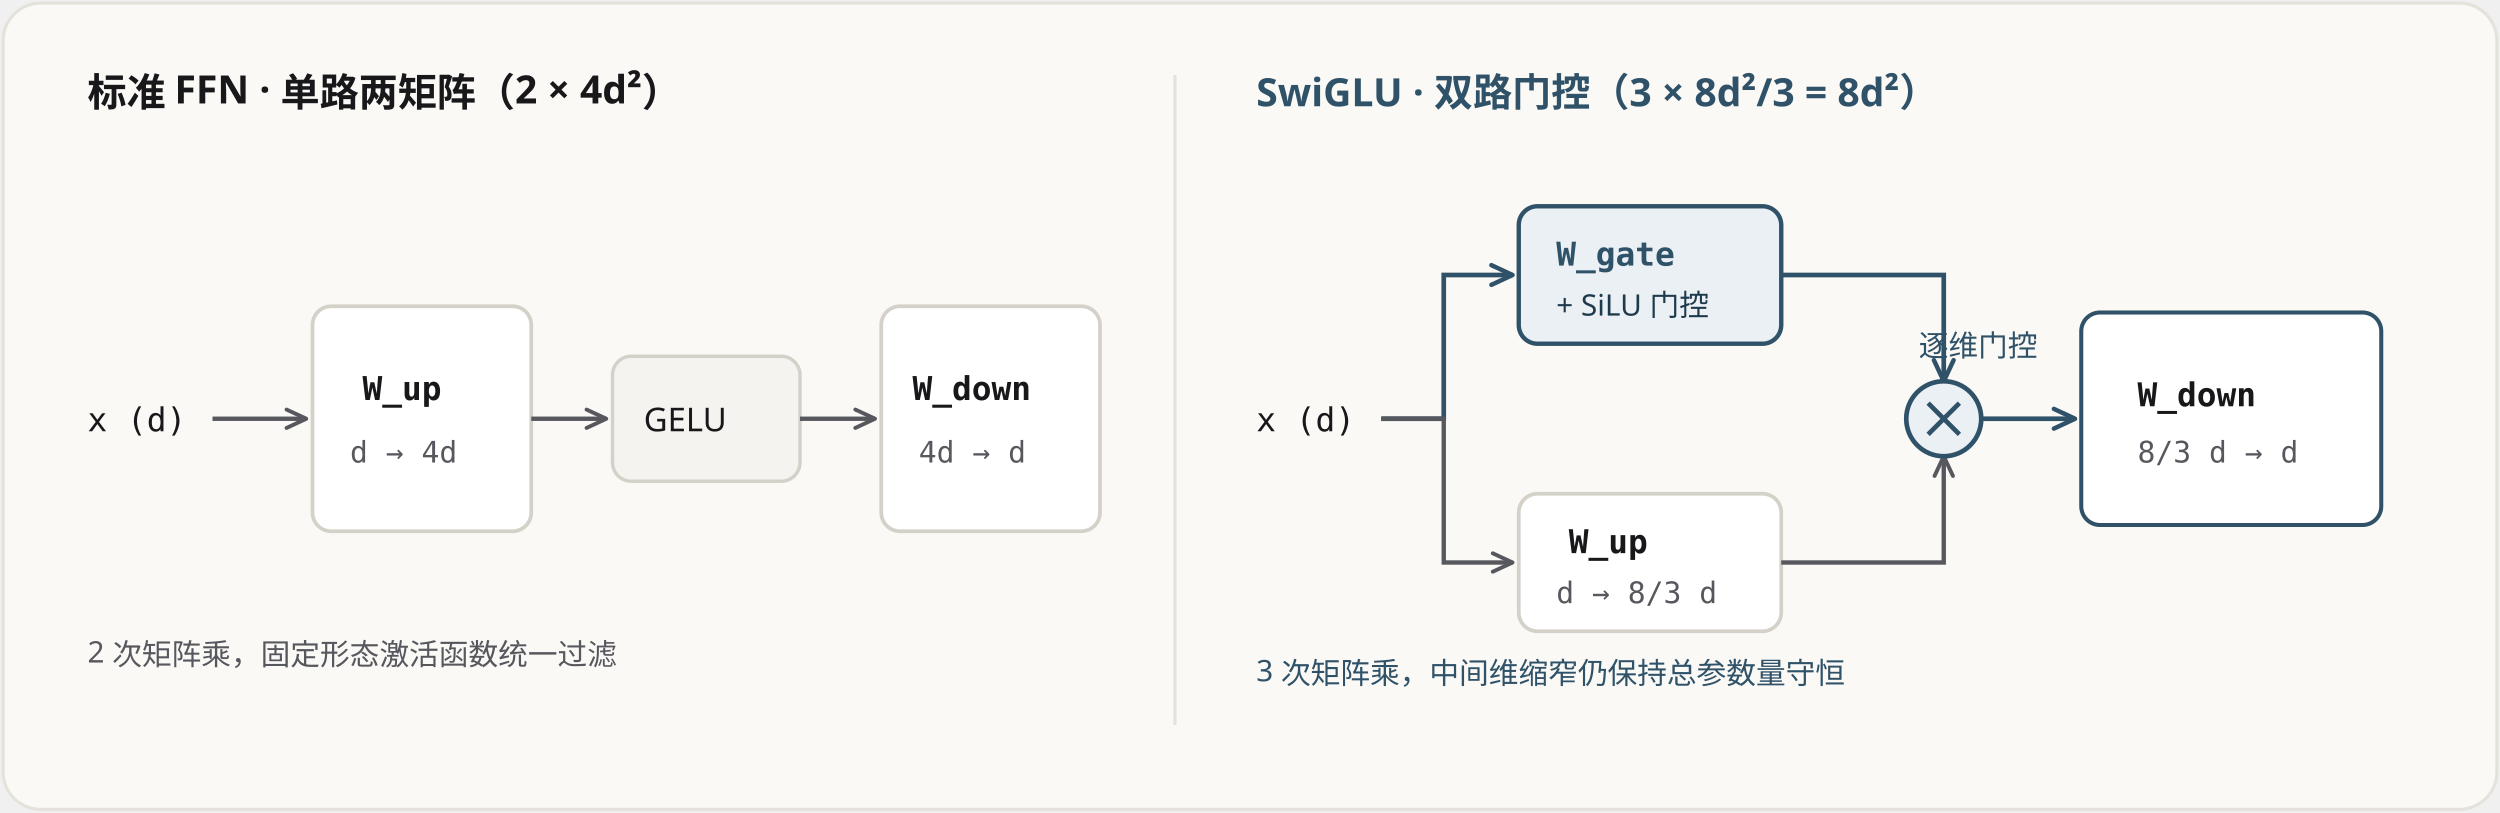
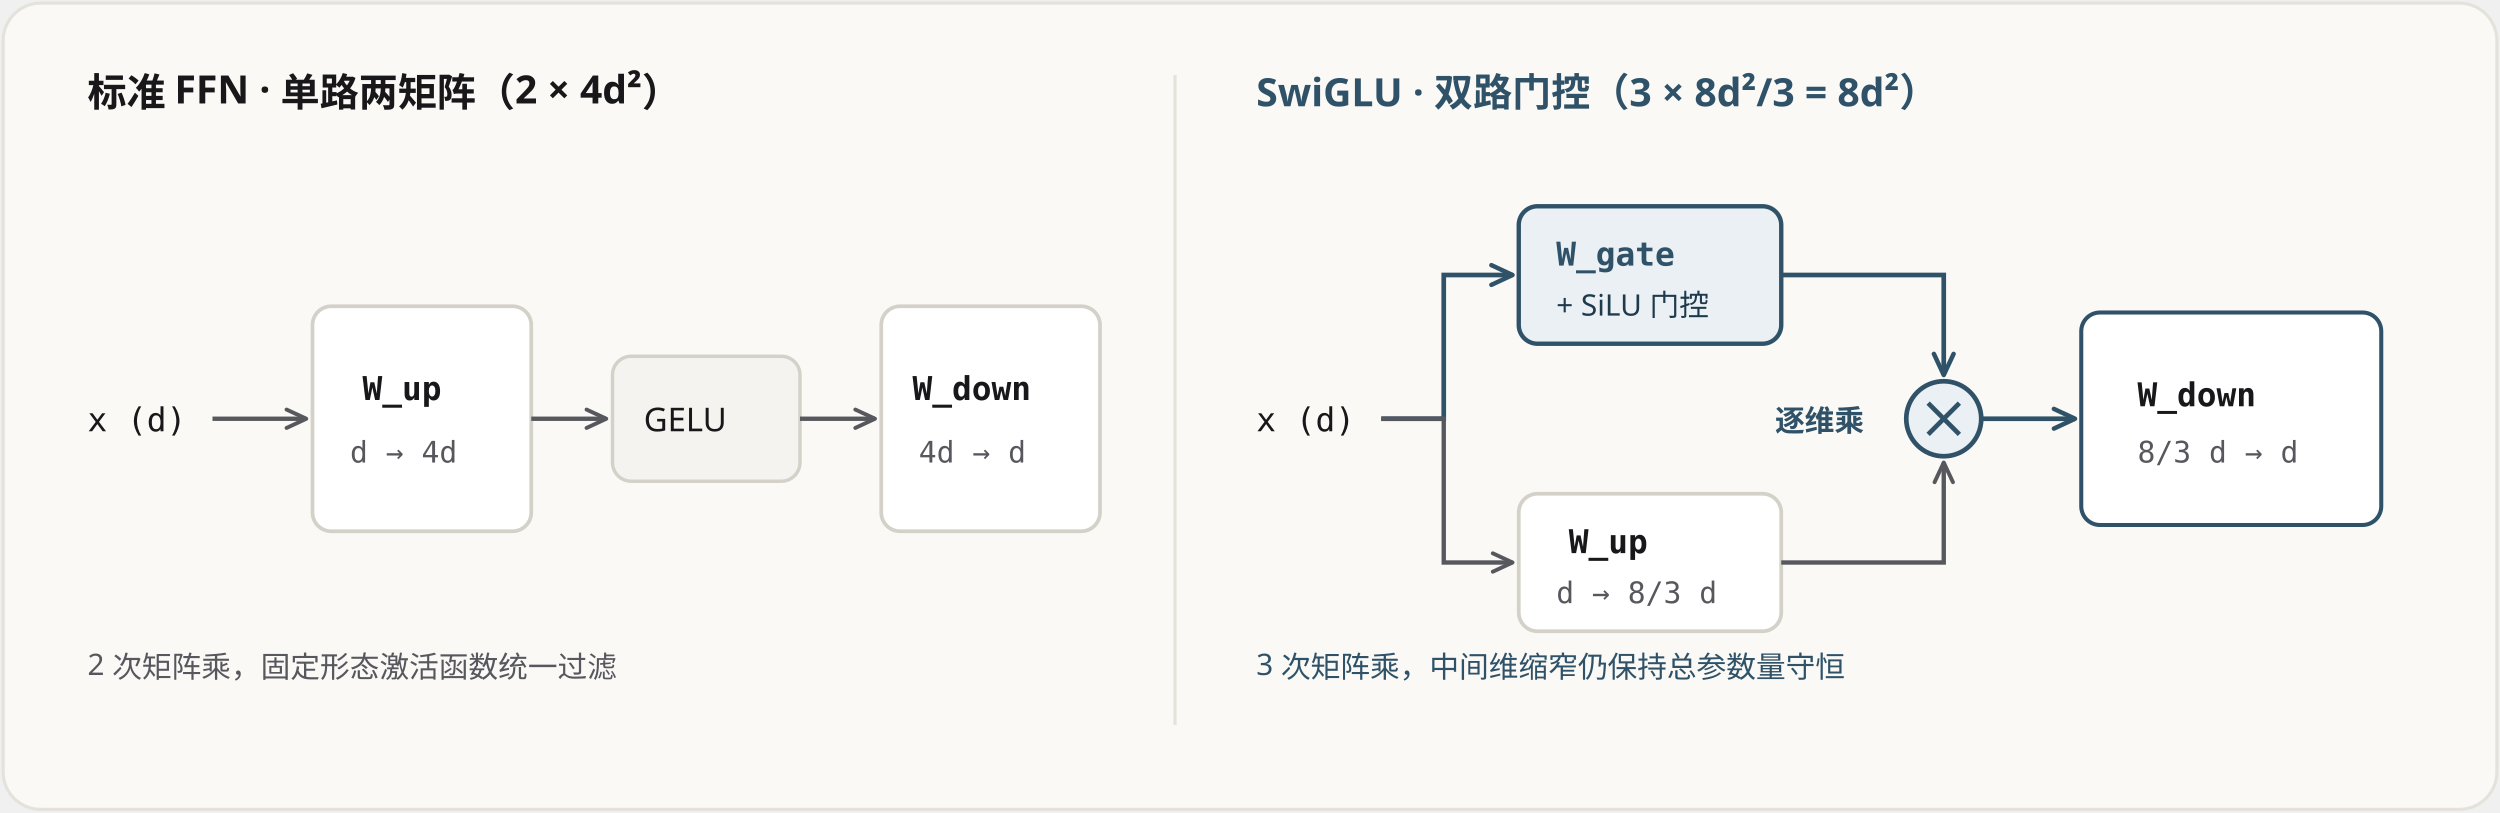
<svg xmlns="http://www.w3.org/2000/svg" viewBox="0 0 800 260" width="800" height="260" font-family="'DM Sans Variable','PingFang SC','Microsoft YaHei',sans-serif">
  <defs>
    <marker id="arr-f" viewBox="0 0 10 10" refX="8.5" refY="5" markerWidth="6" markerHeight="6" orient="auto-start-reverse">
      <path d="M 1 1.5 L 8.5 5 L 1 8.5" fill="none" stroke="#57575e" stroke-width="1.5" stroke-linecap="round" stroke-linejoin="round" />
    </marker>
    <marker id="arr-fa" viewBox="0 0 10 10" refX="8.5" refY="5" markerWidth="6" markerHeight="6" orient="auto-start-reverse">
      <path d="M 1 1.5 L 8.5 5 L 1 8.5" fill="none" stroke="#2f5268" stroke-width="1.6" stroke-linecap="round" stroke-linejoin="round" />
    </marker>
  </defs>
  <rect x="1" y="1" width="798" height="258" rx="12" fill="#faf9f6" stroke="#e4e2db" stroke-width="1" />
  <text x="28" y="34" font-size="12.5" font-weight="600" fill="#18181b">标准 FFN · 单路两矩阵（2 × 4d²）</text>
  <text x="28" y="138" font-size="10.5" font-family="'JetBrains Mono Variable',monospace" fill="#18181b">x (d)</text>
  <path d="M 68 134 L 98 134" fill="none" stroke="#57575e" stroke-width="1.4" marker-end="url(#arr-f)" />
  <rect x="100" y="98" width="70" height="72" rx="6" fill="#ffffff" stroke="#d4d1c8" stroke-width="1.2" />
  <text x="116" y="128" font-size="10.5" font-weight="600" font-family="'JetBrains Mono Variable',monospace" fill="#18181b">W_up</text>
  <text x="112" y="148" font-size="9.5" font-family="'JetBrains Mono Variable',monospace" fill="#57575e">d → 4d</text>
  <path d="M 170 134 L 194 134" fill="none" stroke="#57575e" stroke-width="1.4" marker-end="url(#arr-f)" />
  <rect x="196" y="114" width="60" height="40" rx="6" fill="#f4f3ef" stroke="#d4d1c8" stroke-width="1.1" />
  <text x="206" y="138" font-size="10.5" fill="#18181b">GELU</text>
  <path d="M 256 134 L 280 134" fill="none" stroke="#57575e" stroke-width="1.4" marker-end="url(#arr-f)" />
  <rect x="282" y="98" width="70" height="72" rx="6" fill="#ffffff" stroke="#d4d1c8" stroke-width="1.2" />
  <text x="292" y="128" font-size="10.5" font-weight="600" font-family="'JetBrains Mono Variable',monospace" fill="#18181b">W_down</text>
  <text x="294" y="148" font-size="9.5" font-family="'JetBrains Mono Variable',monospace" fill="#57575e">4d → d</text>
-   <text x="28" y="212" font-size="9.5" fill="#57575e">2 次矩阵乘，固定形态激活函数统一过滤</text>
+   <text x="28" y="216" font-size="9.5" fill="#57575e">2 次矩阵乘，固定形态激活函数统一过滤</text>
  <line x1="376" y1="24" x2="376" y2="232" stroke="#e4e2db" stroke-width="1" />
  <text x="402" y="34" font-size="12.5" font-weight="600" fill="#2f5268">SwiGLU · 双路门控（3 × 8d²/3 = 8d²）</text>
  <text x="402" y="138" font-size="10.5" font-family="'JetBrains Mono Variable',monospace" fill="#18181b">x (d)</text>
  <path d="M 442 134 L 462 134 L 462 88 L 484 88" fill="none" stroke="#2f5268" stroke-width="1.5" marker-end="url(#arr-fa)" />
  <path d="M 442 134 L 462 134 L 462 180 L 484 180" fill="none" stroke="#57575e" stroke-width="1.4" marker-end="url(#arr-f)" />
  <rect x="486" y="66" width="84" height="44" rx="6" fill="#eaf0f4" stroke="#2f5268" stroke-width="1.4" />
  <text x="498" y="85" font-size="10.5" font-weight="600" font-family="'JetBrains Mono Variable',monospace" fill="#2f5268">W_gate</text>
  <text x="498" y="101" font-size="9.5" fill="#1e3a4c">+ SiLU 门控</text>
  <rect x="486" y="158" width="84" height="44" rx="6" fill="#ffffff" stroke="#d4d1c8" stroke-width="1.2" />
  <text x="502" y="177" font-size="10.5" font-weight="600" font-family="'JetBrains Mono Variable',monospace" fill="#18181b">W_up</text>
  <text x="498" y="193" font-size="9.5" font-family="'JetBrains Mono Variable',monospace" fill="#57575e">d → 8/3 d</text>
-   <path d="M 570 88 L 622 88 L 622 122" fill="none" stroke="#2f5268" stroke-width="1.5" marker-end="url(#arr-fa)" />
-   <path d="M 570 180 L 622 180 L 622 146" fill="none" stroke="#57575e" stroke-width="1.4" marker-end="url(#arr-f)" />
+   <path d="M 570 88 L 622 88 L 622 120" fill="none" stroke="#2f5268" stroke-width="1.5" marker-end="url(#arr-fa)" />
+   <path d="M 570 180 L 622 180 L 622 148" fill="none" stroke="#57575e" stroke-width="1.4" marker-end="url(#arr-f)" />
  <circle cx="622" cy="134" r="12" fill="#eaf0f4" stroke="#2f5268" stroke-width="1.5" />
  <path d="M 617 129 L 627 139 M 627 129 L 617 139" fill="none" stroke="#2f5268" stroke-width="1.5" />
-   <text x="614" y="114" font-size="9.5" fill="#2f5268">逐维门控</text>
+   <text x="568" y="138" font-size="9.5" font-weight="600" fill="#2f5268">逐维乘</text>
  <path d="M 634 134 L 664 134" fill="none" stroke="#2f5268" stroke-width="1.5" marker-end="url(#arr-fa)" />
  <rect x="666" y="100" width="96" height="68" rx="6" fill="#ffffff" stroke="#2f5268" stroke-width="1.3" />
  <text x="684" y="130" font-size="10.5" font-weight="600" font-family="'JetBrains Mono Variable',monospace" fill="#18181b">W_down</text>
  <text x="684" y="148" font-size="9.5" font-family="'JetBrains Mono Variable',monospace" fill="#57575e">8/3 d → d</text>
-   <text x="402" y="218" font-size="9.5" fill="#2f5268">3 次矩阵乘，中间维缩窄仍保持总参数量守恒</text>
+   <text x="402" y="216" font-size="9.5" fill="#2f5268">3 次矩阵乘，中间维缩窄仍保持总参数量守恒</text>
</svg>
